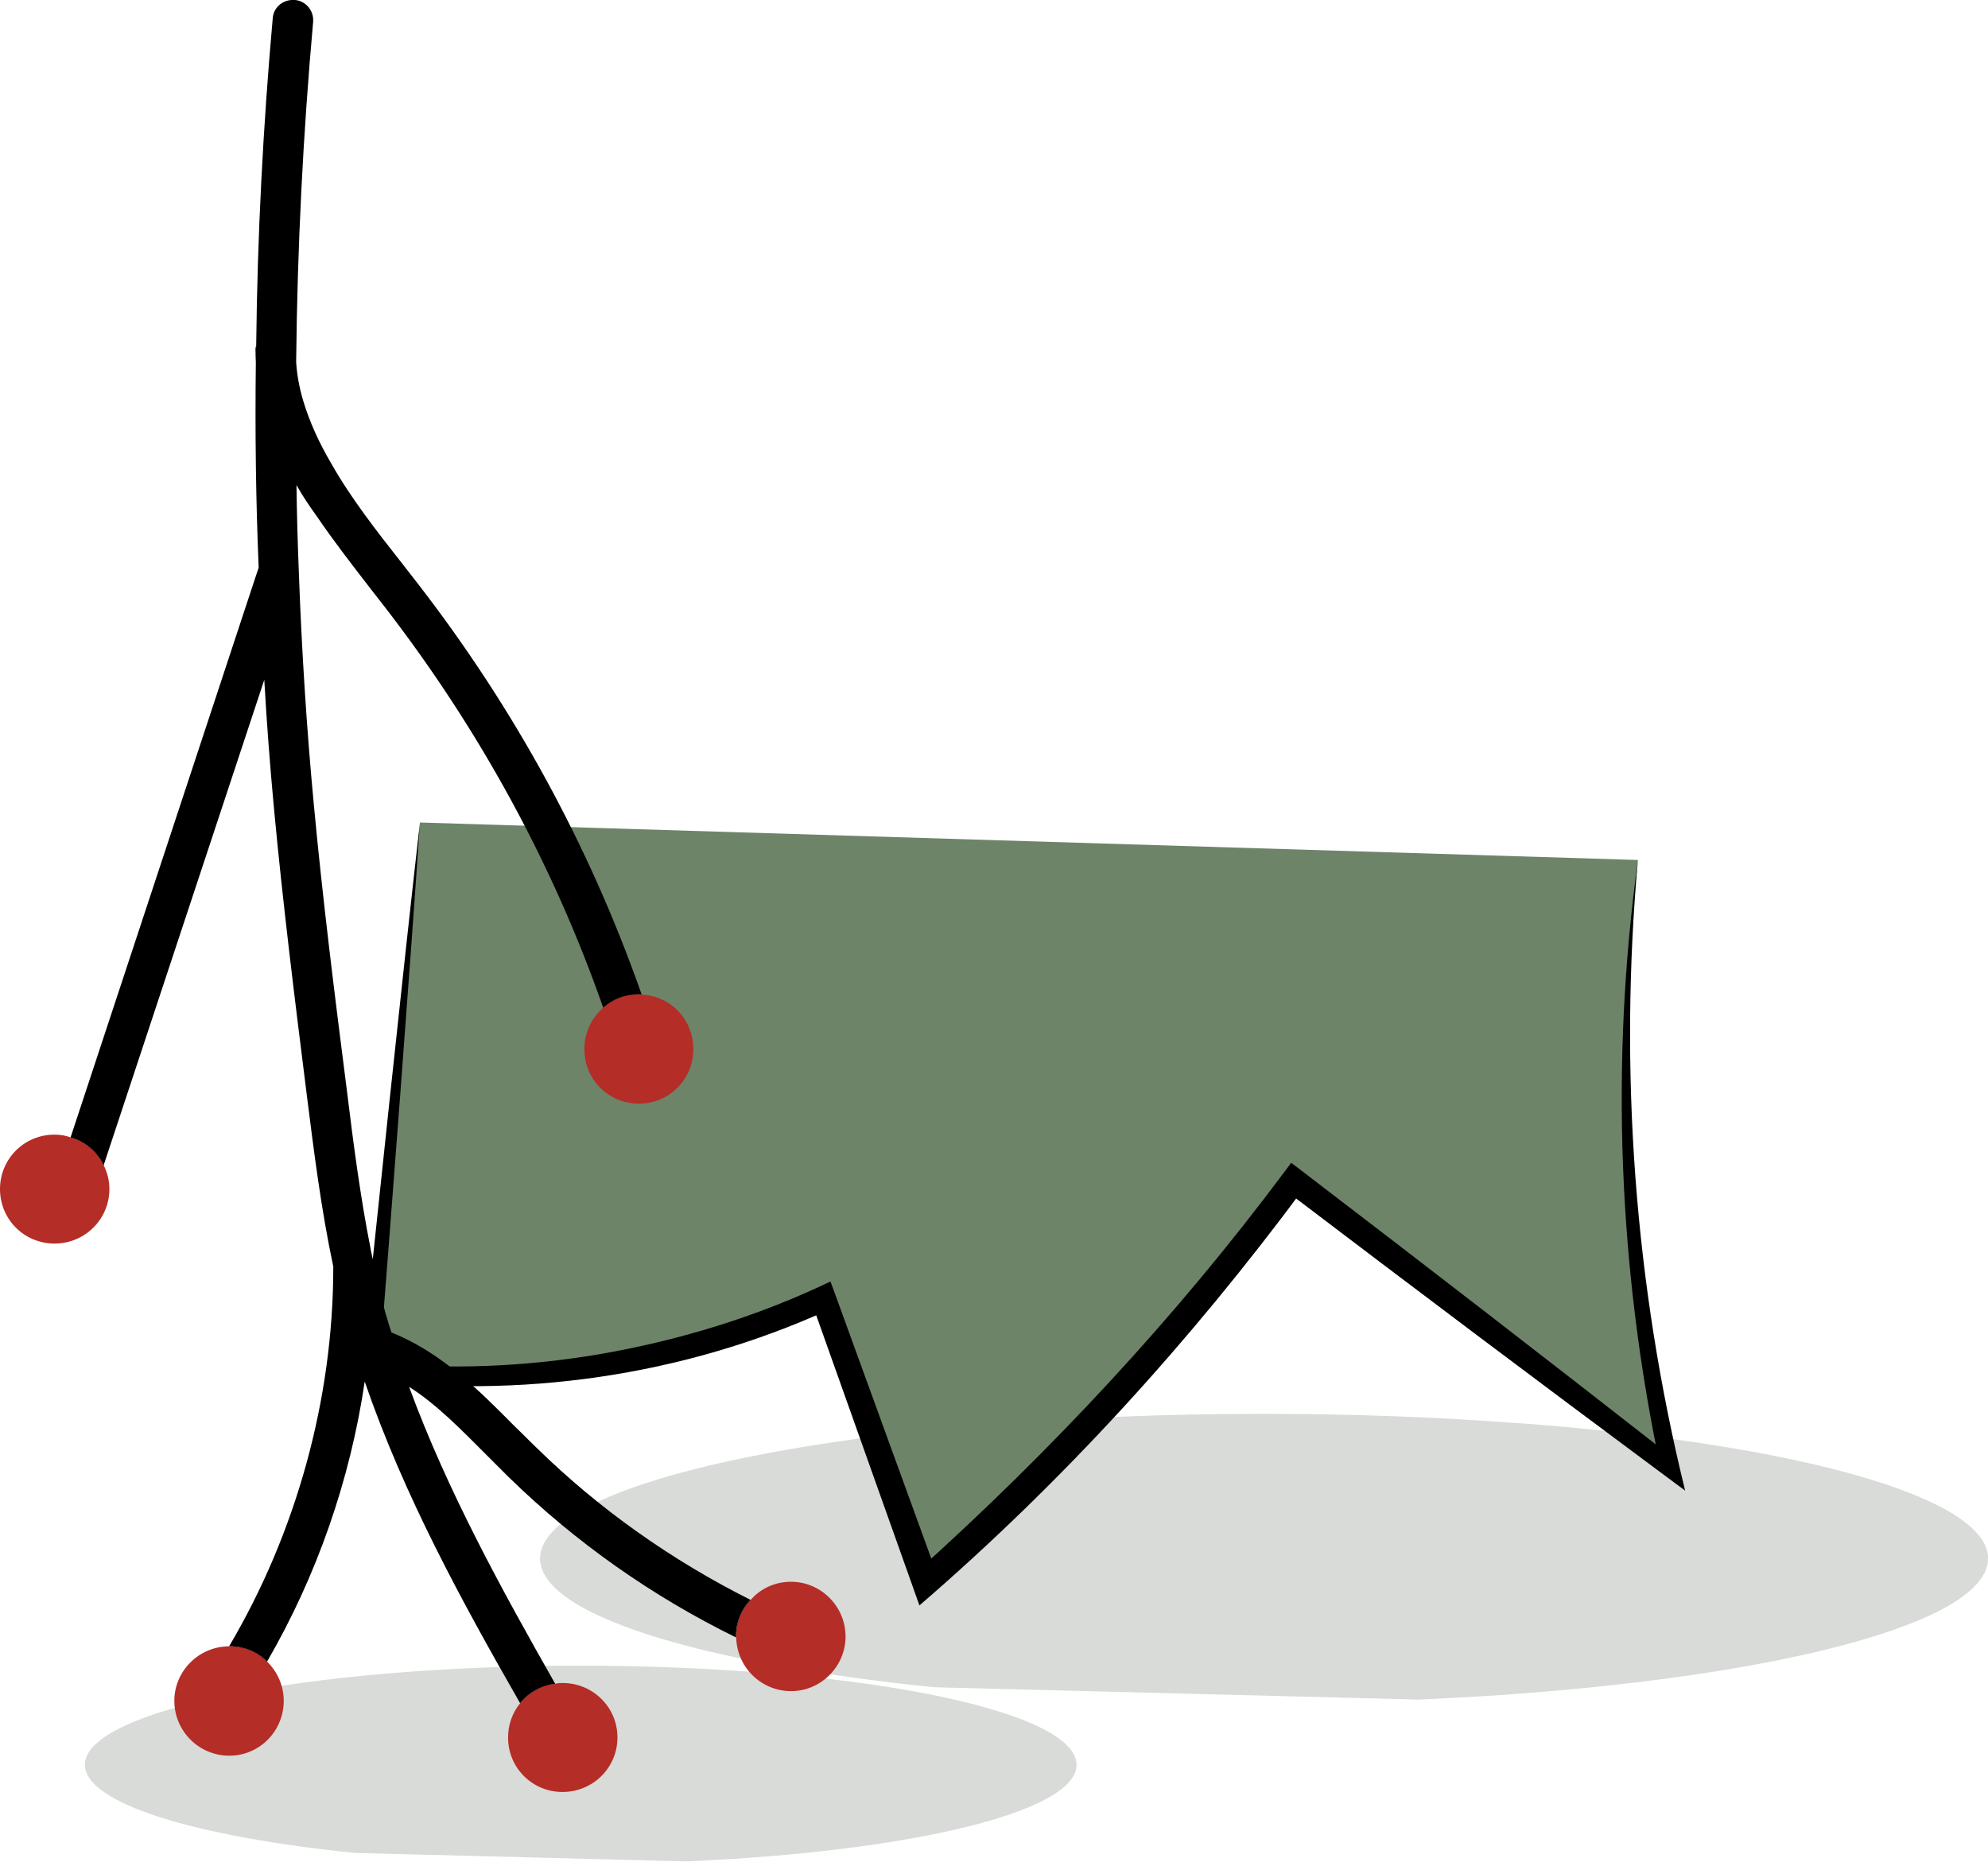
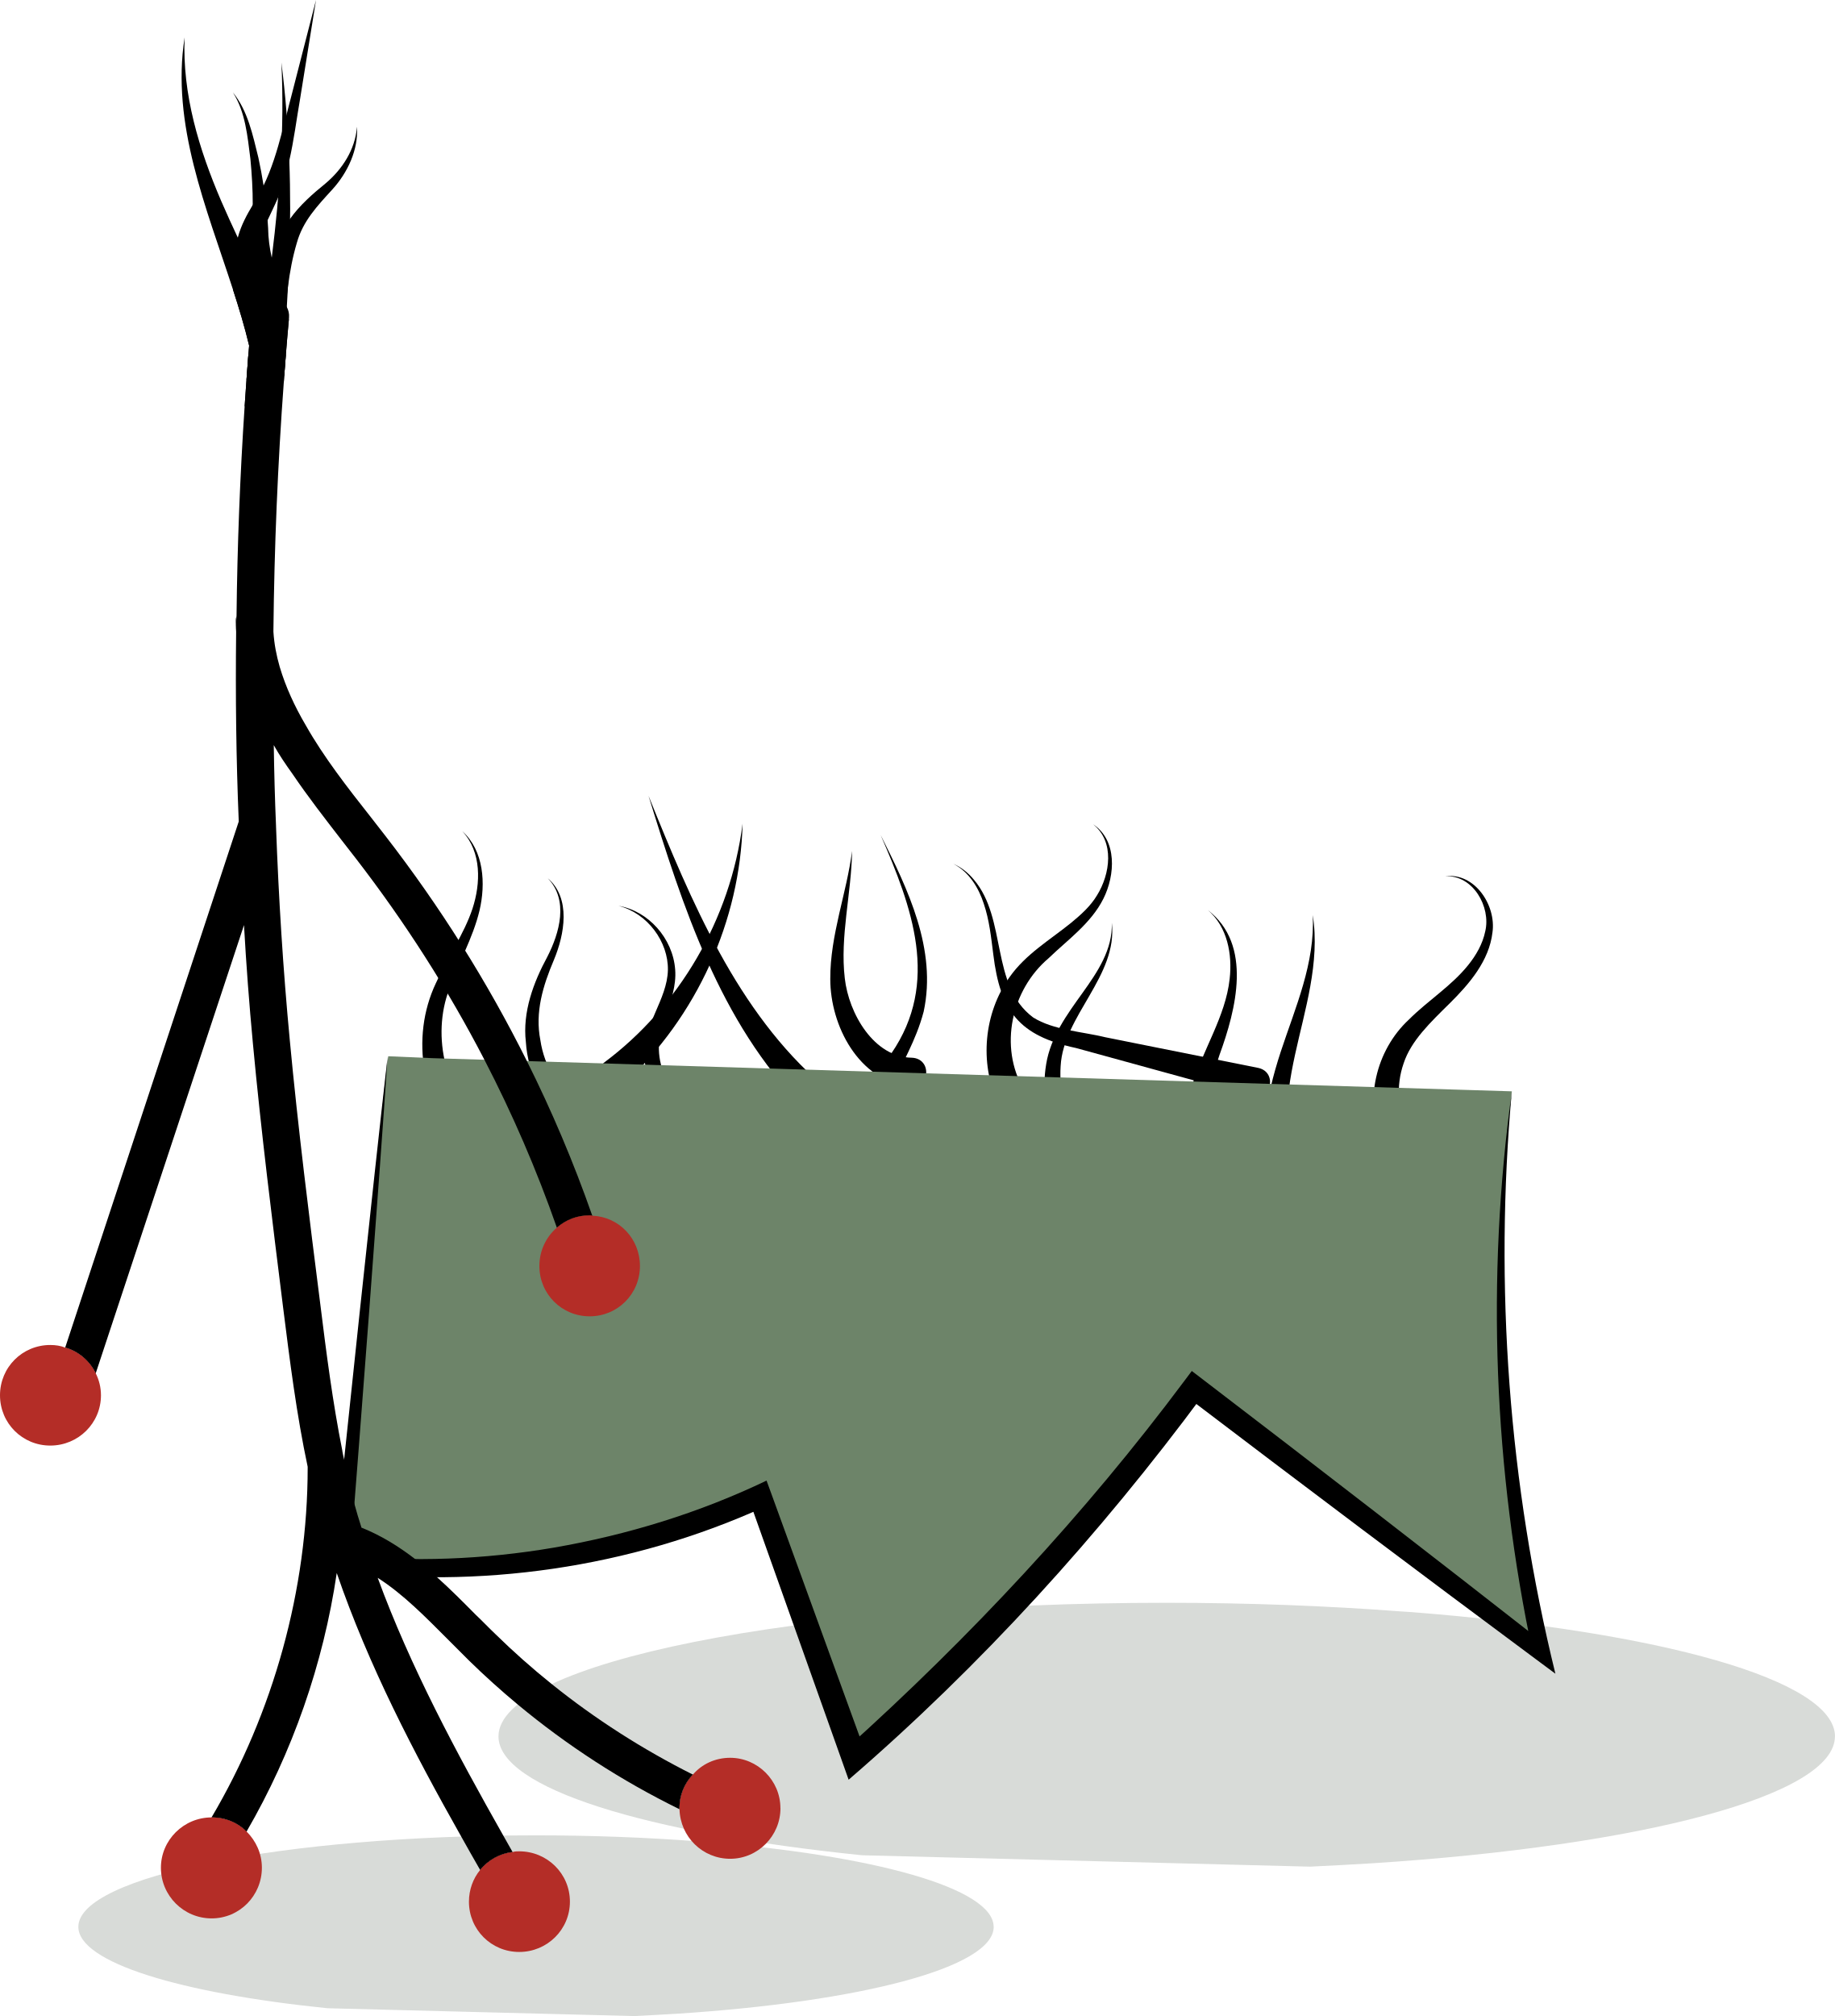
- <svg xmlns="http://www.w3.org/2000/svg" id="Camada_1" data-name="Camada 1" viewBox="0 0 314.95 294.95">
+ <svg xmlns="http://www.w3.org/2000/svg" id="Camada_1" data-name="Camada 1" viewBox="0 0 314.95 345.96">
  <defs>
    <style>
      .cls-1 {
        fill: #b42d27;
      }

      .cls-2 {
        fill: #6d8469;
      }

      .cls-3 {
        fill: #3d493a;
        opacity: .2;
      }
    </style>
  </defs>
-   <path class="cls-3" d="M314.95,246.96c0,10.18-33.32,18.8-79.38,21.77-3.49.22-7.04.4-10.7.58h-.05l-76.7-1.95h-.11c-37.09-3.78-62.45-11.51-62.45-20.4,0-12.66,51.33-22.93,114.7-22.93,14.08,0,27.57.53,40.04,1.47.7.04,1.34.09,1.99.13,42.57,3.33,72.67,11.64,72.67,21.33Z" />
-   <path class="cls-3" d="M170.56,279.64c0,6.97-22.82,12.87-54.37,14.91-2.39.15-4.82.27-7.33.4h-.04l-52.53-1.34h-.07c-25.4-2.59-42.77-7.88-42.77-13.97,0-8.67,35.15-15.7,78.55-15.7,9.64,0,18.88.36,27.42,1,.48.03.92.06,1.36.09,29.15,2.28,49.77,7.97,49.77,14.61Z" />
+   <path class="cls-3" d="M314.95,297.98c0,10.18-33.32,18.8-79.38,21.77-3.49.22-7.04.4-10.7.58h-.05l-76.7-1.95h-.11c-37.09-3.78-62.45-11.51-62.45-20.4,0-12.66,51.33-22.93,114.7-22.93,14.08,0,27.57.53,40.04,1.47.7.04,1.34.09,1.99.13,42.57,3.33,72.67,11.64,72.67,21.33Z" />
+   <path class="cls-3" d="M170.56,330.66c0,6.97-22.82,12.87-54.37,14.91-2.39.15-4.82.27-7.33.4h-.04l-52.53-1.34h-.07c-25.4-2.59-42.77-7.88-42.77-13.97,0-8.67,35.15-15.7,78.55-15.7,9.64,0,18.88.36,27.42,1,.48.03.92.06,1.36.09,29.15,2.28,49.77,7.97,49.77,14.61Z" />
  <g>
-     <path class="cls-2" d="M259.49,136.27c-3.66,32.08-1.93,64.77,5.09,96.29-19.88-15.16-39.75-30.31-59.63-45.47-17.19,23.13-36.78,44.48-58.33,63.61-5.39-14.98-10.77-29.97-16.16-44.95-22.33,10.17-47.43,14.2-71.82,11.52,2.63-28.98,5.27-57.96,7.9-86.94" />
-     <path d="M259.49,136.27c-3.03,33.45-.52,67.35,7.48,99.93l-3.3-2.45c-20.07-14.9-40.04-29.93-59.94-45.06l2.83-.4c-17.85,24.11-38.16,46.49-60.9,66.1l-1.05-2.96-16.01-45.01,2.67,1.13c-23.08,10.49-49.08,14.22-74.18,10.95,2.29-22.33,6.89-65.86,9.44-88.17-1.45,21.73-4.79,65.37-6.51,87.07,0,0-1.24-1.52-1.24-1.52,12.08,1.2,24.31.73,36.25-1.31,12.63-2.18,24.99-5.97,36.54-11.51l.74,2.02,16.32,44.89-3.43-.88c21.31-19.17,40.98-40.21,58.14-63.21l1.22-1.63,1.61,1.23c19.86,15.18,39.63,30.46,59.32,45.87l-2.36,1.51c-6.75-31.68-8.05-64.55-3.63-96.62h0Z" />
+     <g>
+       <path d="M103.76,182.29c12.7-9.47,21.63-24.53,23.7-40.94-.41,16.54-7.8,33.13-20.5,44.79-2.62,2.27-5.92-1.68-3.2-3.85h0Z" />
+       <path d="M156.08,186.5c-8.74-1.1-13.56-10.5-13.57-18.47-.02-3.86.71-7.56,1.52-11.17.82-3.61,1.75-7.16,2.22-10.82-.1,7.24-2.1,14.66-1.25,21.84.68,6.07,5.01,13.54,11.47,13.63,3.6.12,3.19,5.42-.4,4.98h0Z" />
+       <path d="M137.8,189.92c-14.28-14.51-20.62-34.43-26.49-53.36,3.71,9.17,7.48,18.34,12.21,26.94,4.71,8.58,10.46,16.58,17.7,22.77,2.55,2.31-.93,6.05-3.42,3.65h0Z" />
+       <path d="M171.28,189.27c-3.19-6.93-2.4-15.41,2-21.59,2.79-3.96,6.91-6.36,10.52-9.28,1.72-1.41,3.39-2.9,4.5-4.77,2.24-3.61,3.07-9.19-.68-12.18,4.17,2.76,3.79,8.74,1.77,12.77-2.12,4.24-6.13,7.05-9.4,10.21-6.44,5.46-8.54,15.21-4.27,22.55,1.63,3.03-2.91,5.39-4.45,2.29h0Z" />
+       <path d="M214.86,188.13c-8-2.21-22.31-6.11-30.16-8.28-9.8-2.11-13.02-6.31-14.21-16.07-.38-2.98-.68-5.89-1.63-8.69-.89-2.76-2.53-5.45-5.22-6.85,1.37.6,2.57,1.56,3.53,2.73,5.73,6.75,2.77,18.12,10.16,23.63,3.47,2.18,8.43,2.43,12.4,3.4,5.6,1.12,20.5,4.11,26.28,5.27,3.3.76,2.18,5.67-1.15,4.86h0Z" />
+       <path d="M219.45,205.73c-4.07-8.13-2.25-17.22.38-25.25,2.53-7.69,5.91-15.2,5.49-23.44.65,4.02.3,8.18-.42,12.2-1.4,7.84-4.25,15.65-3.99,23.58.1,3.82.98,7.51,2.9,10.45,1.82,2.99-2.71,5.58-4.35,2.46h0Z" />
+       <path d="M237.18,196.33c-3.1-7.37-1.04-16.09,4.65-21.37,3.33-3.32,7.26-5.73,10.16-9.33,1.39-1.72,2.5-3.67,2.94-5.81,1-4.19-2.1-9.7-6.86-9.45,5.04-.66,8.77,4.98,8.1,9.64-.57,4.89-3.99,8.85-7.32,12.15-3.3,3.26-6.65,6.41-7.93,10.32-1.36,3.88-1.02,8.29.8,11.74,1.52,3.1-3.13,5.29-4.54,2.1h0Z" />
+       <path d="M210.81,206.43c-7.23-3.55-8.53-13-6.26-19.94,1.86-6.32,5.8-12,6.51-18.5.48-4.21-.38-8.94-3.75-11.82,7.76,5.97,4.84,17.09,1.99,24.91-1.35,4.13-2.58,8.28-2.04,12.18.46,3.59,2.07,7.29,5.56,8.59,3.17,1.34,1.12,6.02-2.02,4.58h0Z" />
+       <path d="M187.46,208.86c-4.51-7.83-9.48-16.77-7.89-26.26.76-4.67,3.6-8.54,6.25-12.23,2.55-3.57,5.18-7.43,5.01-12.01,1.07,9.1-8.31,15.94-8.78,24.57-.59,8.69,4.75,16.3,9.6,23.19,1.93,2.85-2.35,5.66-4.19,2.73h0Z" />
+       <path d="M162.25,218.32c-10.01-10.55-18.64-23.46-9.27-37.53,8.4-12.2,3.55-25.14-1.82-37.48,4.67,9.28,9.68,19.61,7.38,30.29-2.74,10.36-9.67,14.47-4.6,26.26,2.58,5.9,7.3,10.47,11.91,14.99,2.36,2.42-1.24,5.93-3.6,3.47h0Z" />
+       <path d="M134.04,200.78c-4.91-1.34-10.19-2.74-14.84-5.77-4.63-3.03-8.36-8-8.59-13.7-.34-5.32,3.93-9.75,4.03-14.86.08-4.82-3.48-9.73-8.47-11,5.07.86,9.33,5.54,9.72,10.96.21,2.75-.74,5.35-1.56,7.74-3.23,7.4.11,13.96,6.81,17.66,4.16,2.26,9.01,3.19,14.01,4.11,3.35.71,2.25,5.68-1.11,4.88h0Z" />
+       <path d="M111.77,198.92c-11.01-.21-20.82-9.24-21.51-20.11-.6-5.14,1.31-10.23,3.67-14.59,2.12-4.13,3.72-9.76.08-13.52,4.04,3.46,2.88,9.67,1.07,14.01-1.89,4.45-3.28,9.01-2.33,13.79,1.34,9.1,10.03,16.01,18.99,15.42,3.46-.08,3.52,5.01.04,5h0Z" />
+       <path d="M79.8,197.38c-7.35-7.49-9.44-19.26-4.99-28.65,2.02-4.5,4.82-8.38,6.29-12.8,1.42-4.35,1.58-9.7-1.74-13.28,3.71,3.35,4.03,9,2.94,13.62-1.15,4.8-3.67,9.03-5.17,13.4-3.16,8.28-.59,18.42,6.09,24.08,2.55,2.31-.93,6.05-3.42,3.65h0Z" />
+     </g>
+     <path class="cls-2" d="M74.27,181.59c35.98,1.11,185.22,5.69,185.22,5.69-3.66,32.08-1.93,64.77,5.09,96.29-19.88-15.16-39.75-30.31-59.63-45.47-17.19,23.13-36.78,44.48-58.33,63.61-5.39-14.98-10.77-29.97-16.16-44.95-22.33,10.17-47.43,14.2-71.82,11.52.08,0,6.77-79.88,8-87.02" />
+     <path d="M259.49,187.29c-3.03,33.45-.52,67.35,7.48,99.93l-3.3-2.45c-20.07-14.9-40.04-29.93-59.94-45.06l2.83-.4c-17.85,24.11-38.16,46.49-60.9,66.1l-1.05-2.96-16.01-45.01,2.67,1.13c-23.08,10.49-49.08,14.22-74.18,10.95,2.29-22.33,6.89-65.86,9.44-88.17-1.45,21.73-4.79,65.37-6.51,87.07,0,0-1.24-1.52-1.24-1.52,12.08,1.2,24.31.73,36.25-1.31,12.63-2.18,24.99-5.97,36.54-11.51l.74,2.02,16.32,44.89-3.43-.88c21.31-19.17,40.98-40.21,58.14-63.21l1.22-1.63,1.61,1.23c19.86,15.18,39.63,30.46,59.32,45.87l-2.36,1.51c-6.75-31.68-8.05-64.55-3.63-96.62h0Z" />
  </g>
  <g>
    <g>
-       <path d="M101.21,157.54c.13,0,.32,0,.45.06-8.25-23.53-20.2-45.39-35.49-65.15l-2.49-3.2c-4.03-5.12-8.12-10.36-11.19-15.79-1.92-3.26-3.45-6.59-4.48-10.04-.58-1.98-.96-3.96-1.09-6.01v-.26c.19-17.97,1.09-35.87,2.69-53.71.13-1.73-1.15-3.32-2.94-3.45h-.26c-1.66,0-3.07,1.21-3.2,2.88-1.53,17.14-2.43,34.4-2.62,51.73v.06c-.06.89-.06,1.79-.06,2.68v.26c-.13,10.81,0,21.61.45,32.35-.19.57-.38,1.15-.58,1.73l-29.22,88.55c2.3.64,4.22,2.3,5.24,4.41l25.45-76.92c.38,6.78.9,13.55,1.53,20.33,1.41,15.15,3.32,30.43,5.18,45.27,1.15,9.14,2.3,18.35,4.22,27.37v.13c0,20.91-5.88,42.07-16.5,60.04,2.37,0,4.48.89,6.01,2.43,7.86-13.55,13.17-28.77,15.47-44.37,6.2,18.03,15.35,34.78,24.62,50.96,1.34-1.66,3.32-2.81,5.56-3.07-8.57-15.09-17.14-30.69-23.15-47.06,4.41,2.81,8.25,6.78,12.28,10.81l3.45,3.45c10.61,10.36,22.76,18.93,36.06,25.45v-.19c0-2.17.83-4.22,2.3-5.76-12.47-6.27-23.91-14.32-33.89-24.1-1.15-1.09-2.24-2.24-3.39-3.32-5.75-5.82-11.76-11.83-19.63-14.96v-.06c-.58-1.79-1.09-3.52-1.53-5.31-.51-1.92-.9-3.84-1.28-5.82-.19-.64-.32-1.28-.45-1.92v-.06c-1.66-8.38-2.75-16.82-3.77-25.13-1.92-15.03-3.84-30.31-5.24-45.33-1.15-12.15-1.92-24.42-2.37-36.64v-.06c-.19-4.67-.32-9.27-.38-13.94.96,1.73,2.05,3.32,3.2,4.92,2.69,3.96,5.63,7.74,8.44,11.38l2.49,3.2c14.83,19.24,26.47,40.47,34.46,63.3,1.53-1.34,3.45-2.11,5.63-2.11Z" />
-       <path d="M90.34,270.97c-.77-1.41-1.6-2.75-2.37-4.16-2.24.26-4.22,1.41-5.56,3.07.77,1.41,1.6,2.81,2.37,4.22.9,1.53,2.81,2.05,4.35,1.22,1.53-.9,2.11-2.81,1.21-4.35Z" />
-       <path d="M16.43,184.65c-1.02-2.11-2.94-3.77-5.24-4.41l-.9,2.62c-.51,1.66.38,3.45,2.05,4.03,1.66.58,3.45-.32,4.03-2.05l.06-.19Z" />
-       <path d="M42.33,263.29c-1.53-1.53-3.64-2.43-6.01-2.43-.51.89-1.02,1.79-1.6,2.68-.96,1.47-.51,3.45,1.02,4.41,1.47.9,3.45.45,4.41-1.02.77-1.21,1.47-2.43,2.17-3.64Z" />
-       <path d="M124.68,256.2c-1.92-.83-3.84-1.73-5.75-2.69-1.47,1.54-2.3,3.58-2.3,5.76v.19c1.85.9,3.64,1.73,5.5,2.56,1.6.77,3.52,0,4.22-1.6.7-1.6,0-3.52-1.66-4.22Z" />
-       <path d="M40.6,54.67c-.06.26-.13.45-.13.77,0,.64,0,1.28.06,1.92,0-.9,0-1.79.06-2.68Z" />
-       <path d="M103.71,163.55c-.64-1.98-1.34-3.96-2.05-5.95-.13-.06-.32-.06-.45-.06-2.17,0-4.09.77-5.63,2.11.77,1.92,1.41,3.9,2.05,5.82.51,1.73,2.3,2.62,4.03,2.11,1.66-.58,2.62-2.37,2.05-4.03Z" />
+       <path d="M118.92,304.53c-1.47,1.53-2.3,3.58-2.3,5.75v.19c-9.95-4.88-19.26-10.91-27.76-17.97-2.86-2.38-5.63-4.87-8.3-7.48l-3.45-3.45c-4.03-4.03-7.87-7.99-12.28-10.8,5.63,15.34,13.52,30.02,21.55,44.22.53.94,1.06,1.89,1.6,2.83-2.24.26-4.22,1.41-5.57,3.07-1.09-1.9-2.18-3.81-3.25-5.73-8.13-14.4-15.89-29.31-21.36-45.22-2.3,15.6-7.61,30.81-15.48,44.37-1.53-1.54-3.64-2.43-6.01-2.43,10.62-17.97,16.5-39.13,16.5-60.04v-.13c-1.92-9.01-3.07-18.22-4.22-27.36-1.85-14.83-3.77-30.12-5.18-45.27-.64-6.78-1.15-13.55-1.53-20.33l-25.45,76.92c-1.02-2.11-2.94-3.78-5.24-4.42l29.22-88.55c.19-.58.38-1.15.57-1.73-.45-10.74-.57-21.54-.45-32.35v-.25c0-.9,0-1.79.07-2.69v-.06c.13-12.01.6-23.99,1.39-35.91.1-1.53.2-3.06.32-4.58.09-1.31.19-2.61.29-3.91.05-.64.1-1.27.16-1.91.14-1.81.3-3.61.46-5.42.07-.84.46-1.57,1.05-2.08h0c.15-.14.31-.25.48-.35.01-.01.02-.01.03-.02.22-.13.46-.23.71-.3.08-.02.15-.04.23-.05.22-.06.46-.08.7-.08h.25c.92.06,1.7.52,2.23,1.18.06.07.11.14.16.22.07.09.12.18.17.28.29.53.43,1.15.38,1.78-.01.13-.02.25-.03.38h0c-.19,2.05-.36,4.07-.52,6.11-.09,1.17-.18,2.33-.27,3.5-.03.34-.05.68-.07,1.02-1.05,14.19-1.64,28.42-1.79,42.69v.26c.13,2.05.51,4.03,1.08,6.01,1.03,3.45,2.56,6.78,4.48,10.04,3.07,5.43,7.16,10.68,11.19,15.79l2.49,3.2c9.37,12.11,17.49,25.02,24.27,38.62,4.28,8.57,8.03,17.42,11.22,26.53-.13-.06-.32-.06-.45-.06-2.17,0-4.09.76-5.63,2.11-3.47-9.91-7.62-19.52-12.43-28.8-6.26-12.09-13.63-23.61-22.03-34.5l-2.49-3.2c-2.81-3.64-5.76-7.42-8.44-11.38-1.15-1.6-2.24-3.2-3.2-4.92.07,4.66.19,9.27.39,13.93v.07c.44,12.21,1.21,24.49,2.36,36.63,1.41,15.03,3.33,30.31,5.24,45.34,1.03,8.31,2.11,16.75,3.78,25.12v.07c.09.48.19.96.31,1.44h0c.04.17.08.32.13.48.23,1.14.45,2.27.7,3.38.17.82.36,1.62.58,2.43.12.45.23.89.36,1.33v.02h0c.36,1.33.75,2.63,1.18,3.96v.07c3.4,1.36,6.42,3.24,9.25,5.42h.03c.65.5,1.28,1.01,1.9,1.54.62.51,1.22,1.03,1.82,1.57,2.3,2.06,4.48,4.26,6.63,6.43,1.15,1.08,2.23,2.23,3.38,3.32,3.08,3.02,6.31,5.88,9.66,8.57,7.49,6.02,15.61,11.21,24.23,15.54Z" />
+       <path d="M90.34,321.98c-.77-1.41-1.6-2.75-2.37-4.16-2.24.26-4.22,1.41-5.56,3.07.77,1.41,1.6,2.81,2.37,4.22.9,1.53,2.81,2.05,4.35,1.22,1.53-.9,2.11-2.81,1.21-4.35Z" />
+       <path d="M16.43,235.67c-1.02-2.11-2.94-3.77-5.24-4.41l-.9,2.62c-.51,1.66.38,3.45,2.05,4.03,1.66.58,3.45-.32,4.03-2.05l.06-.19Z" />
+       <path d="M42.33,314.31c-1.53-1.53-3.64-2.43-6.01-2.43-.51.89-1.02,1.79-1.6,2.68-.96,1.47-.51,3.45,1.02,4.41,1.47.9,3.45.45,4.41-1.02.77-1.21,1.47-2.43,2.17-3.64Z" />
+       <path d="M124.68,307.21c-1.92-.83-3.84-1.73-5.75-2.69-1.47,1.54-2.3,3.58-2.3,5.76v.19c1.85.9,3.64,1.73,5.5,2.56,1.6.77,3.52,0,4.22-1.6.7-1.6,0-3.52-1.66-4.22Z" />
+       <path d="M40.6,105.68c-.06.26-.13.45-.13.77s0,1.28.06,1.92c0-.9,0-1.79.06-2.68Z" />
+       <path d="M103.71,214.57c-.64-1.98-1.34-3.96-2.05-5.95-.13-.06-.32-.06-.45-.06-2.17,0-4.09.77-5.63,2.11.77,1.92,1.41,3.9,2.05,5.82.51,1.73,2.3,2.62,4.03,2.11,1.66-.58,2.62-2.37,2.05-4.03Z" />
    </g>
    <g>
-       <path class="cls-1" d="M17.33,188.42c0-1.34-.32-2.62-.9-3.77-1.02-2.11-2.94-3.77-5.24-4.41-.77-.32-1.66-.45-2.56-.45-4.8,0-8.63,3.84-8.63,8.63,0,4.8,3.84,8.63,8.63,8.63,4.8,0,8.7-3.84,8.7-8.63Z" />
-       <path class="cls-1" d="M44.95,269.5c0-2.43-1.02-4.6-2.62-6.2-1.53-1.53-3.64-2.43-6.01-2.43-4.8,0-8.7,3.9-8.7,8.63,0,4.8,3.9,8.7,8.7,8.7,4.8,0,8.63-3.9,8.63-8.7Z" />
-       <path class="cls-1" d="M97.82,275.31c0-4.8-3.9-8.63-8.7-8.63-.38,0-.77,0-1.15.13-2.24.26-4.22,1.41-5.56,3.07-1.21,1.47-1.92,3.39-1.92,5.44,0,4.8,3.84,8.63,8.63,8.63,4.8,0,8.7-3.84,8.7-8.63Z" />
-       <path class="cls-1" d="M133.95,259.27c0-4.73-3.9-8.63-8.63-8.63-2.56,0-4.86,1.09-6.39,2.88-1.47,1.54-2.3,3.58-2.3,5.76v.19c.13,4.73,3.96,8.5,8.7,8.5,4.73,0,8.63-3.9,8.63-8.69Z" />
-       <path class="cls-1" d="M109.84,166.24c0-4.67-3.58-8.44-8.18-8.63-.13-.06-.32-.06-.45-.06-2.17,0-4.09.77-5.63,2.11-1.85,1.6-3,3.96-3,6.59,0,4.8,3.84,8.63,8.63,8.63,4.8,0,8.63-3.84,8.63-8.63Z" />
+       <path class="cls-1" d="M17.33,239.44c0-1.34-.32-2.62-.9-3.77-1.02-2.11-2.94-3.77-5.24-4.41-.77-.32-1.66-.45-2.56-.45-4.8,0-8.63,3.84-8.63,8.63,0,4.8,3.84,8.63,8.63,8.63,4.8,0,8.7-3.84,8.7-8.63Z" />
+       <path class="cls-1" d="M44.95,320.51c0-2.43-1.02-4.6-2.62-6.2-1.53-1.53-3.64-2.43-6.01-2.43-4.8,0-8.7,3.9-8.7,8.63,0,4.8,3.9,8.7,8.7,8.7,4.8,0,8.63-3.9,8.63-8.7Z" />
+       <path class="cls-1" d="M97.82,326.33c0-4.8-3.9-8.63-8.7-8.63-.38,0-.77,0-1.15.13-2.24.26-4.22,1.41-5.56,3.07-1.21,1.47-1.92,3.39-1.92,5.44,0,4.8,3.84,8.63,8.63,8.63,4.8,0,8.7-3.84,8.7-8.63Z" />
+       <path class="cls-1" d="M133.95,310.28c0-4.73-3.9-8.63-8.63-8.63-2.56,0-4.86,1.09-6.39,2.88-1.47,1.54-2.3,3.58-2.3,5.76v.19c.13,4.73,3.96,8.5,8.7,8.5s8.63-3.9,8.63-8.69Z" />
+       <path class="cls-1" d="M109.84,217.25c0-4.67-3.58-8.44-8.18-8.63-.13-.06-.32-.06-.45-.06-2.17,0-4.09.77-5.63,2.11-1.85,1.6-3,3.96-3,6.59,0,4.8,3.84,8.63,8.63,8.63,4.8,0,8.63-3.84,8.63-8.63Z" />
+     </g>
+     <g>
+       <path d="M49.06,60.96c-.09,1.17-.18,2.33-.27,3.5-.11.17-.26.32-.42.44-.26.23-.56.4-.89.51-.06.03-.13.05-.19.07-.45.13-.91.14-1.34.05-.41-.07-.8-.23-1.13-.47-.01,0-.02-.01-.03-.02-.44-.31-.8-.73-1.02-1.24h0c-.09-.21-.15-.43-.19-.66-.2-1.07-.42-2.14-.67-3.21-.05-.2-.1-.41-.15-.62-.76-3.19-1.72-6.38-2.76-9.58-4.57-14.11-10.65-28.4-8.31-43.31-.42,9.76,2.47,19.2,6.27,28.06.92,2.12,1.88,4.22,2.86,6.31.87,1.88,1.74,3.75,2.59,5.64.4.85.78,1.7,1.16,2.56.16.38.33.76.49,1.14.15.34.29.67.43,1.01.06.13.11.26.16.39,1.04,2.47,2,4.97,2.82,7.53.09.27.18.53.27.8v.02c.11.36.22.72.32,1.08Z" />
+       <path d="M41.66,77.16c3.41-22.17,7.72-43.93,6.64-66.43,1.4,11.08,1.76,22.33,1.34,33.55-.39,11.22-1.52,22.4-2.13,33.45-.34,4.03-6.3,3.47-5.86-.57h0Z" />
+       <path d="M61.28,21.8c.23,3.89-1.59,7.81-4.25,10.73-2.58,2.82-5.03,5.4-6.07,9.11-.74,2.47-1.21,5.01-1.54,7.59-.14,1.05-.26,2.11-.36,3.18-.01.09-.02.18-.03.27h0c-.2,2.13-.36,4.26-.56,6.38-.15,1.74-.33,3.47-.58,5.19-.05.42-.19.82-.41,1.16-.12.21-.28.41-.46.58-.32.31-.7.54-1.12.68-.41.14-.85.19-1.3.13-.46-.06-.88-.22-1.24-.46-.46-.3-.82-.72-1.05-1.21.09-1.31.19-2.61.29-3.91.11-.43.21-.86.31-1.29.54-2.34,1.01-4.7,1.52-7.07.1-.46.21-.93.32-1.4,0-.04.01-.07.02-.11.09-.41.19-.82.29-1.22.44-1.87.93-3.73,1.53-5.56,0-.01,0-.01,0-.02.02-.06.04-.13.07-.19.43-1.29.91-2.58,1.47-3.84.43-1.05.99-2.03,1.65-2.96,1.68-2.37,3.97-4.36,6.14-6.12,2.83-2.4,5.03-5.74,5.35-9.64Z" />
+       <path d="M49.58,54.85h0c-.19,2.05-.36,4.07-.52,6.11-.09,1.17-.18,2.33-.27,3.5-.03.34-.05.68-.07,1.02-.13.09-.26.17-.41.24-.4.19-.85.28-1.29.27-.37-.01-.73-.08-1.07-.21-.43-.15-.81-.39-1.13-.72-.01,0-.02-.01-.03-.02-.63-.66-.94-1.65-.6-2.87.51-1.6.67-3.3.63-5.04-.02-1.4-.18-2.83-.39-4.27-.05-.35-.1-.7-.16-1.05h0c-.28-1.8-.62-3.6-.86-5.38-.28-1.99-.45-3.96-.3-5.86.18-1.79.26-3.59.27-5.4h0c.01-2.63-.15-5.26-.4-7.89-.5-3.88-.84-8.03-3-11.41,2.57,3.14,3.41,7.34,4.37,11.19.34,1.58.64,3.17.89,4.77.31,1.96.55,3.95.69,5.96h0c.04.46.07.9.09,1.35.02,1.76.26,3.43.62,5.07h0c.01.06.02.11.03.15.59,2.66,1.49,5.22,2.23,7.83.04.16.09.32.13.49h0c.06.2.11.4.16.6.14.52.27,1.04.39,1.57Z" />
+       <path d="M54.24,0l-2.73,16.95c-.61,3.5-1.05,7.06-1.86,10.62h0c-.47,2.1-1.07,4.2-1.91,6.27h0c-.01.06-.03.1-.05.15-.58,1.36-1.21,2.59-1.76,3.8h0c-.58,1.3-1.05,2.54-1.26,3.79-.43,2.25-.31,4.84-.1,7.41,0,.18.03.37.04.55.05.61.1,1.21.16,1.81.01.03.01.06.01.09.12,1.12.26,2.22.4,3.32h0c.44,3.54.89,7.03.77,10.77v.25c-.01.29-.03.59-.05.89-.01.16-.02.33-.03.5-.14,1.58-1.5,2.76-3.07,2.68-.04.01-.08,0-.12,0-.24-.02-.47-.07-.69-.14.1-1.53.2-3.06.32-4.58.09-1.31.19-2.61.29-3.91.05-.64.1-1.27.16-1.91-.76-3.19-1.72-6.38-2.76-9.58-.04-3,.12-5.99.82-8.94,0-.05.02-.09.03-.14.57-2.09,1.56-3.85,2.53-5.48h0c.51-.88,1.02-1.72,1.45-2.53.14-.27.28-.53.41-.81,1.37-2.82,2.31-5.92,3.15-9.1v-.02c.28-1.03.54-2.05.81-3.08h0c.25-1.01.5-2.01.77-3L54.24,0Z" />
    </g>
  </g>
</svg>
